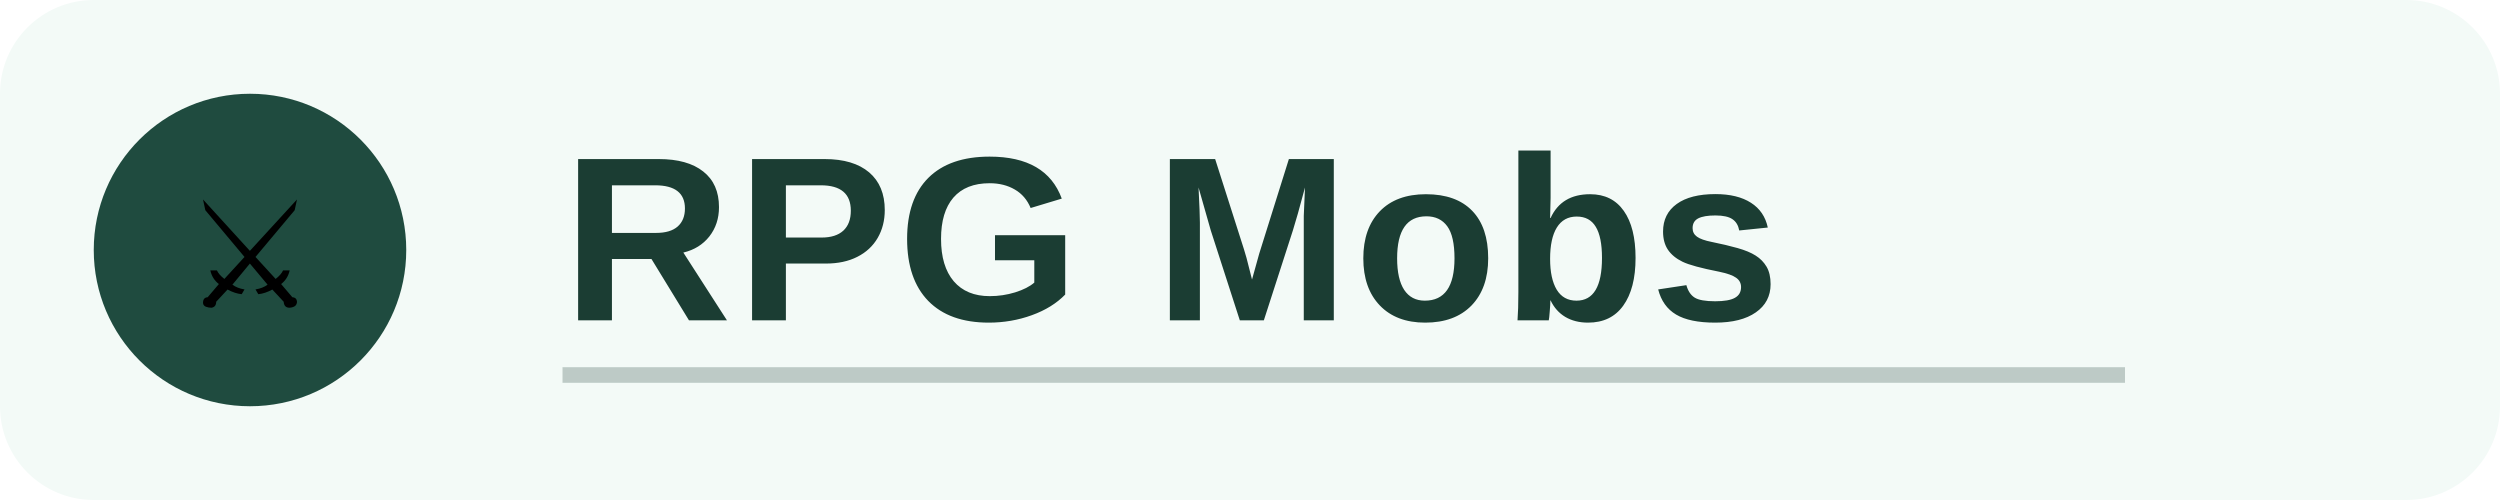
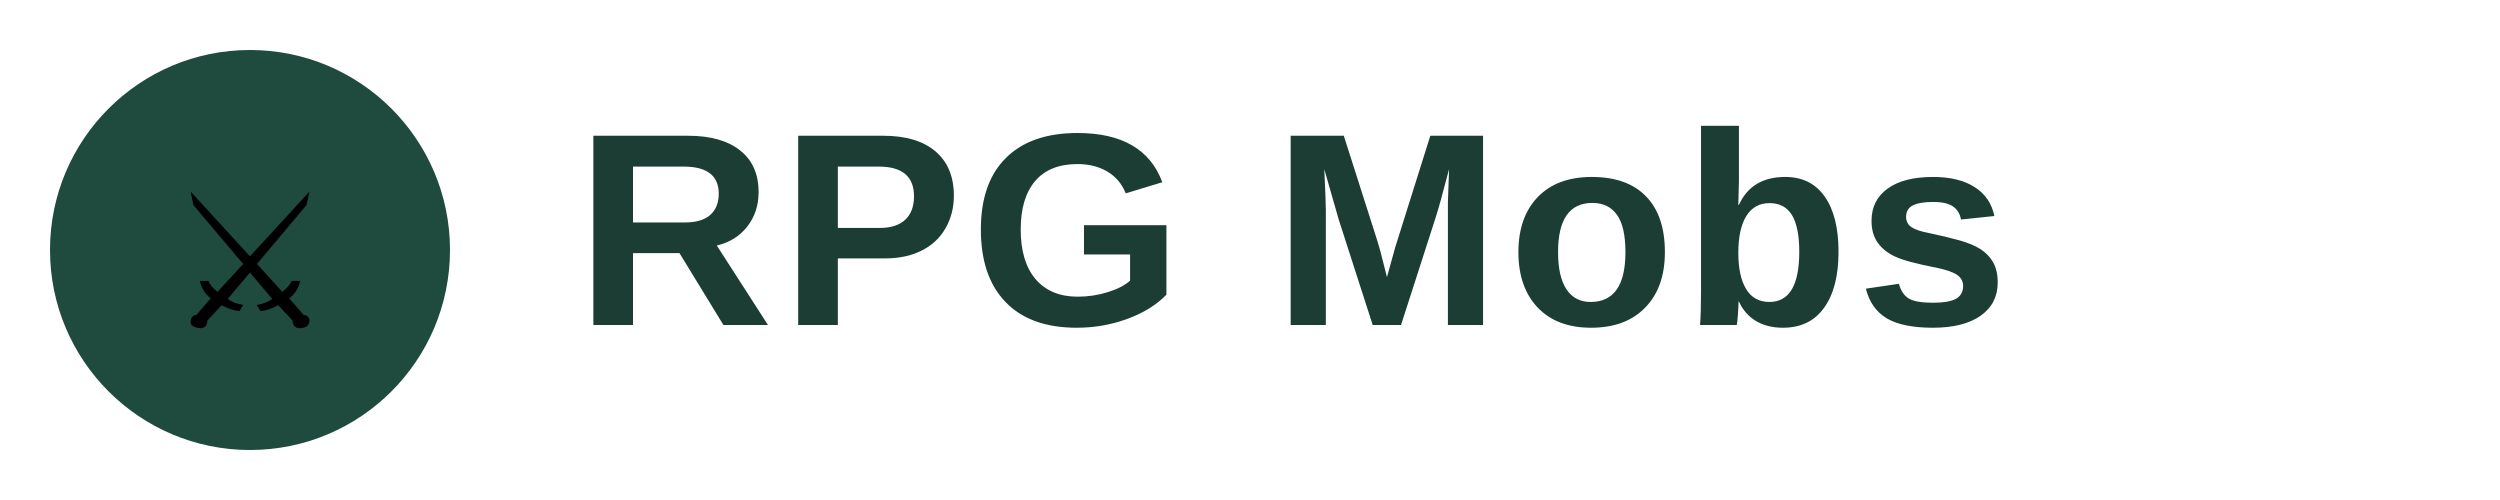
- <svg xmlns="http://www.w3.org/2000/svg" width="320" height="64" viewBox="0 0 320 64" role="img" aria-label="RPGMobs">
-   <rect width="320" height="64" rx="12" fill="#f3faf7" />
-   <circle cx="32" cy="32" r="20" fill="#1f4b3f" />
-   <text x="32" y="34" text-anchor="middle" dominant-baseline="middle" font-family="'Segoe UI Emoji','Apple Color Emoji','Noto Color Emoji',sans-serif" font-size="19">⚔️</text>
-   <text x="72" y="41" font-family="'Space Grotesk','Segoe UI',Arial,sans-serif" font-size="30" font-weight="600" fill="#1b3d33" letter-spacing="0.6">RPG Mobs
-     </text>
-   <line x1="72" y1="48" x2="272" y2="48" stroke="#1b3d33" stroke-width="2" opacity="0.25" />
+ <svg xmlns="http://www.w3.org/2000/svg" width="200" height="40" viewBox="0 0 200 40" role="img" aria-label="RPGMobs">
+   <circle cx="20" cy="20" r="16" fill="#1f4b3f" />
+   <text x="20" y="22" text-anchor="middle" dominant-baseline="middle" font-family="'Segoe UI Emoji','Apple Color Emoji','Noto Color Emoji',sans-serif" font-size="15">⚔️</text>
+   <text x="46" y="26" font-family="'Space Grotesk','Segoe UI',Arial,sans-serif" font-size="22" font-weight="600" fill="#1b3d33" letter-spacing="0.5">RPG Mobs</text>
</svg>
